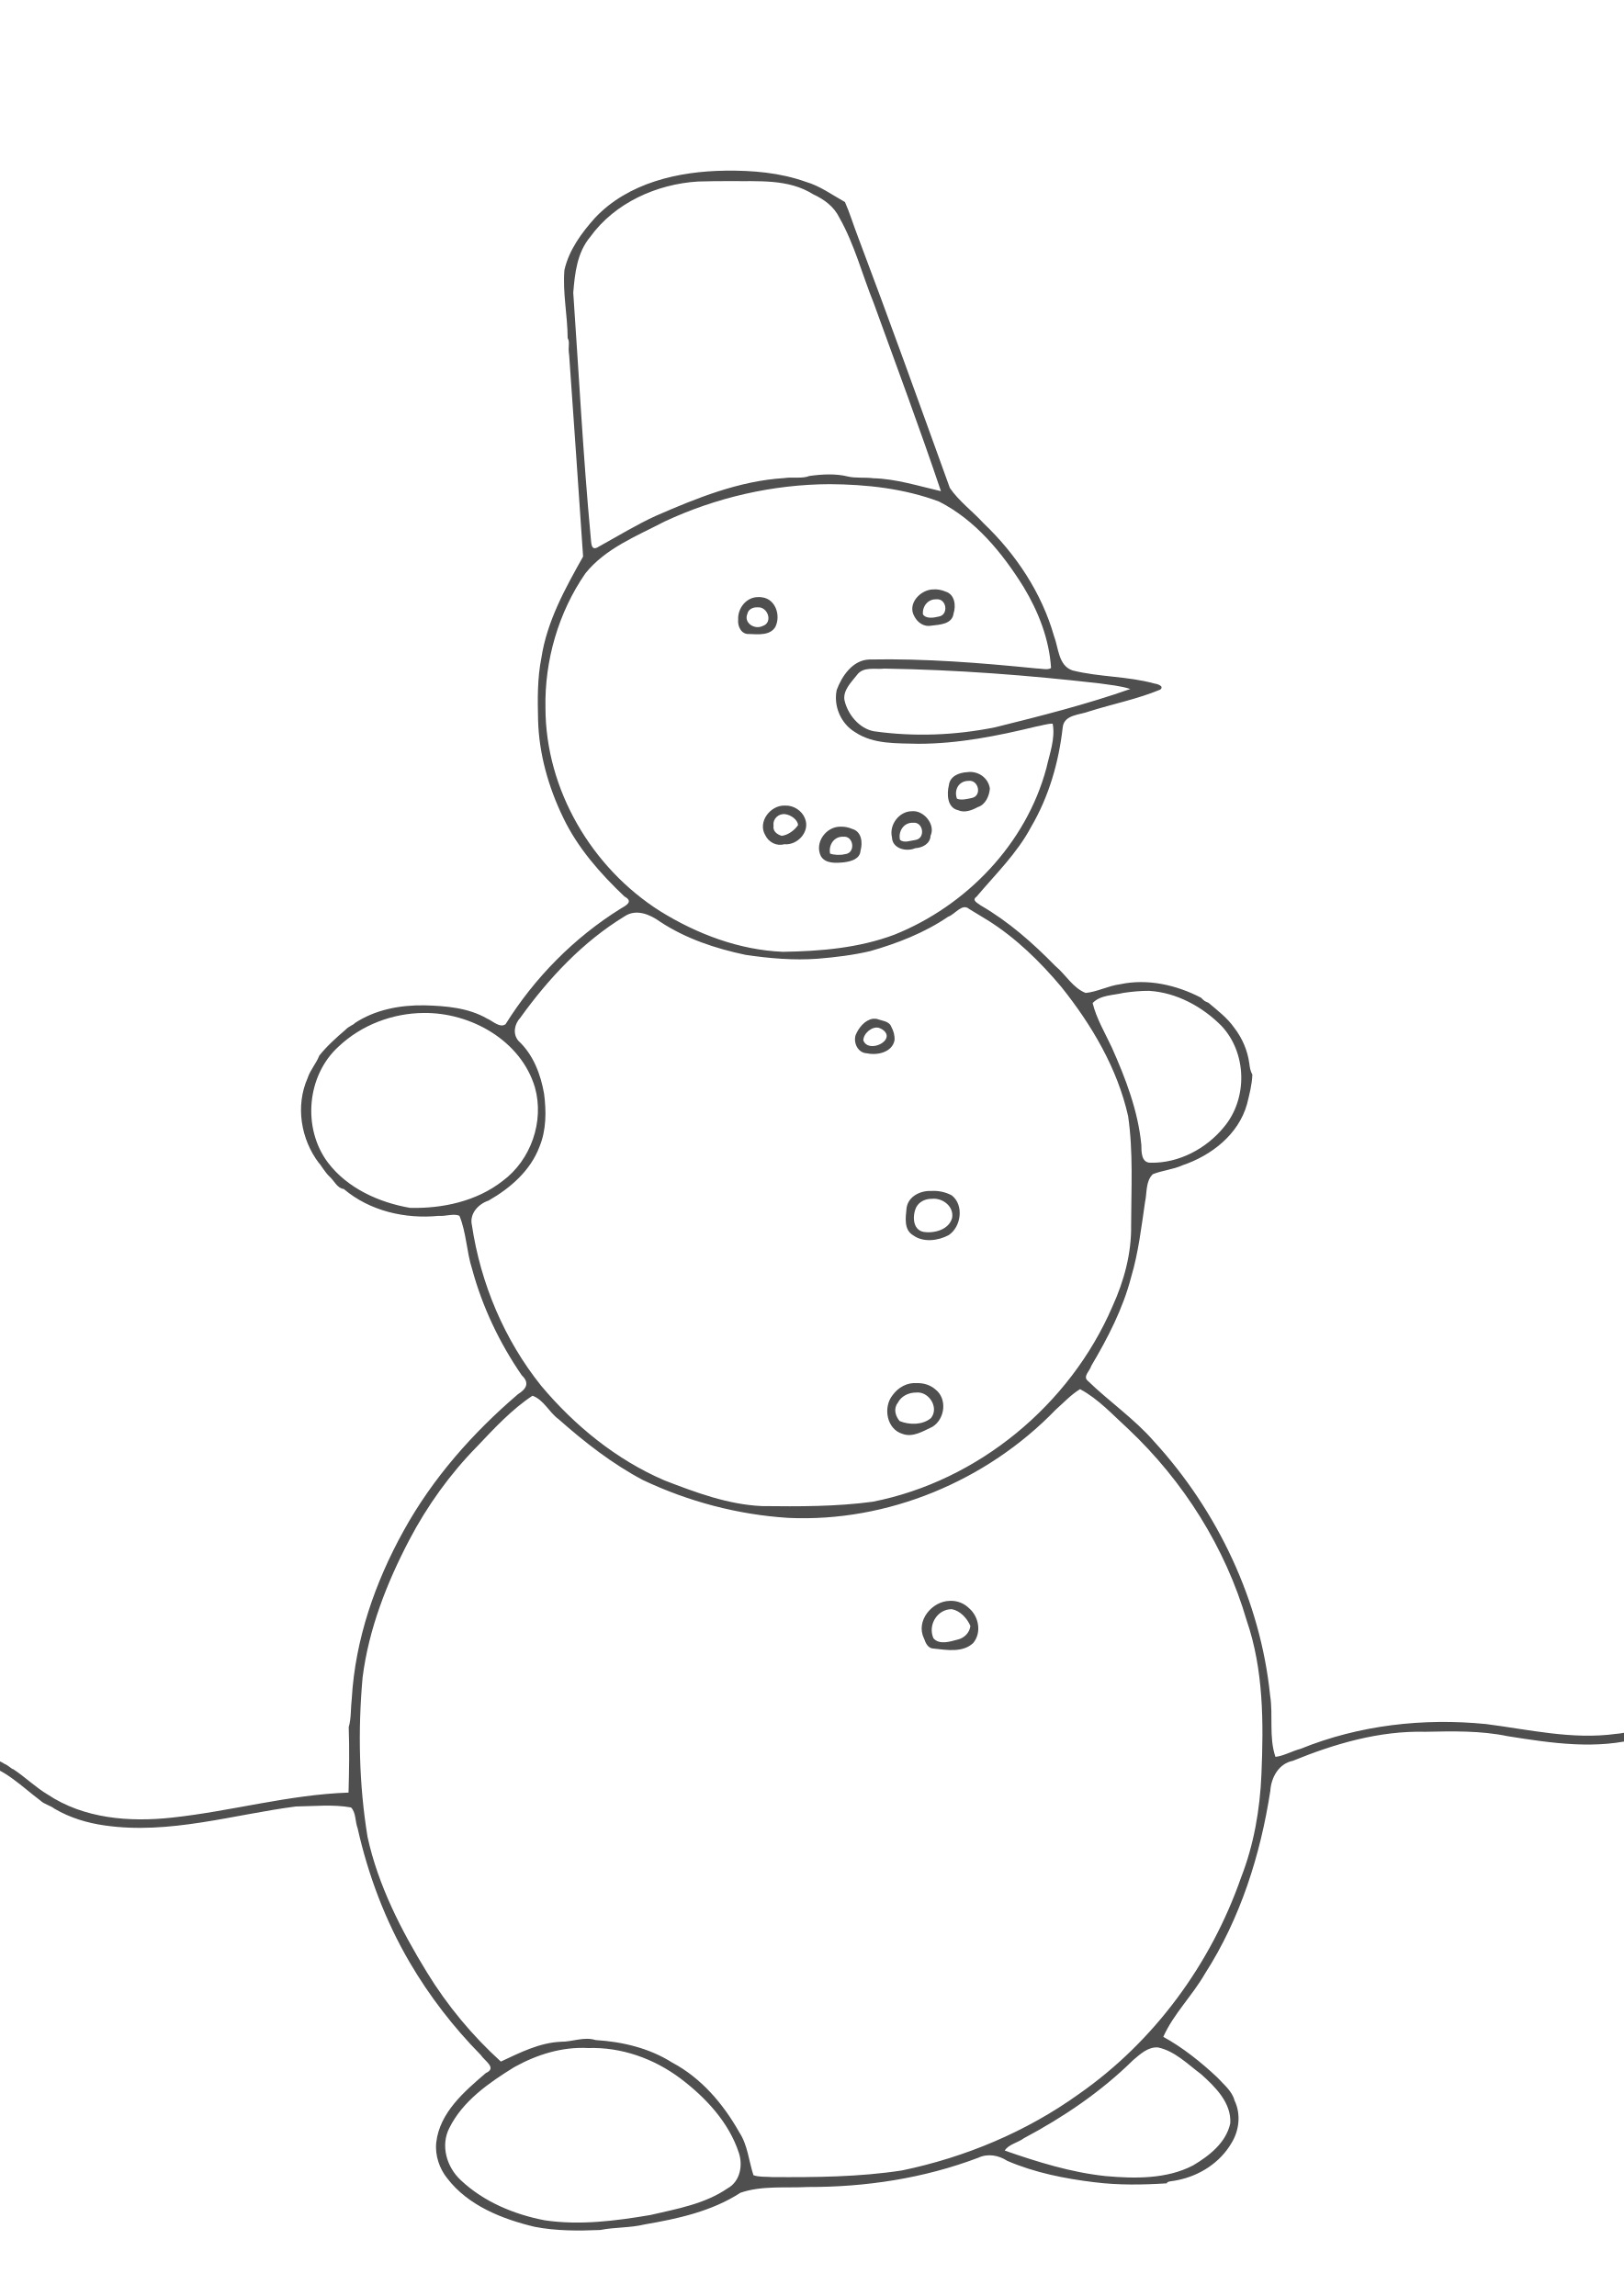
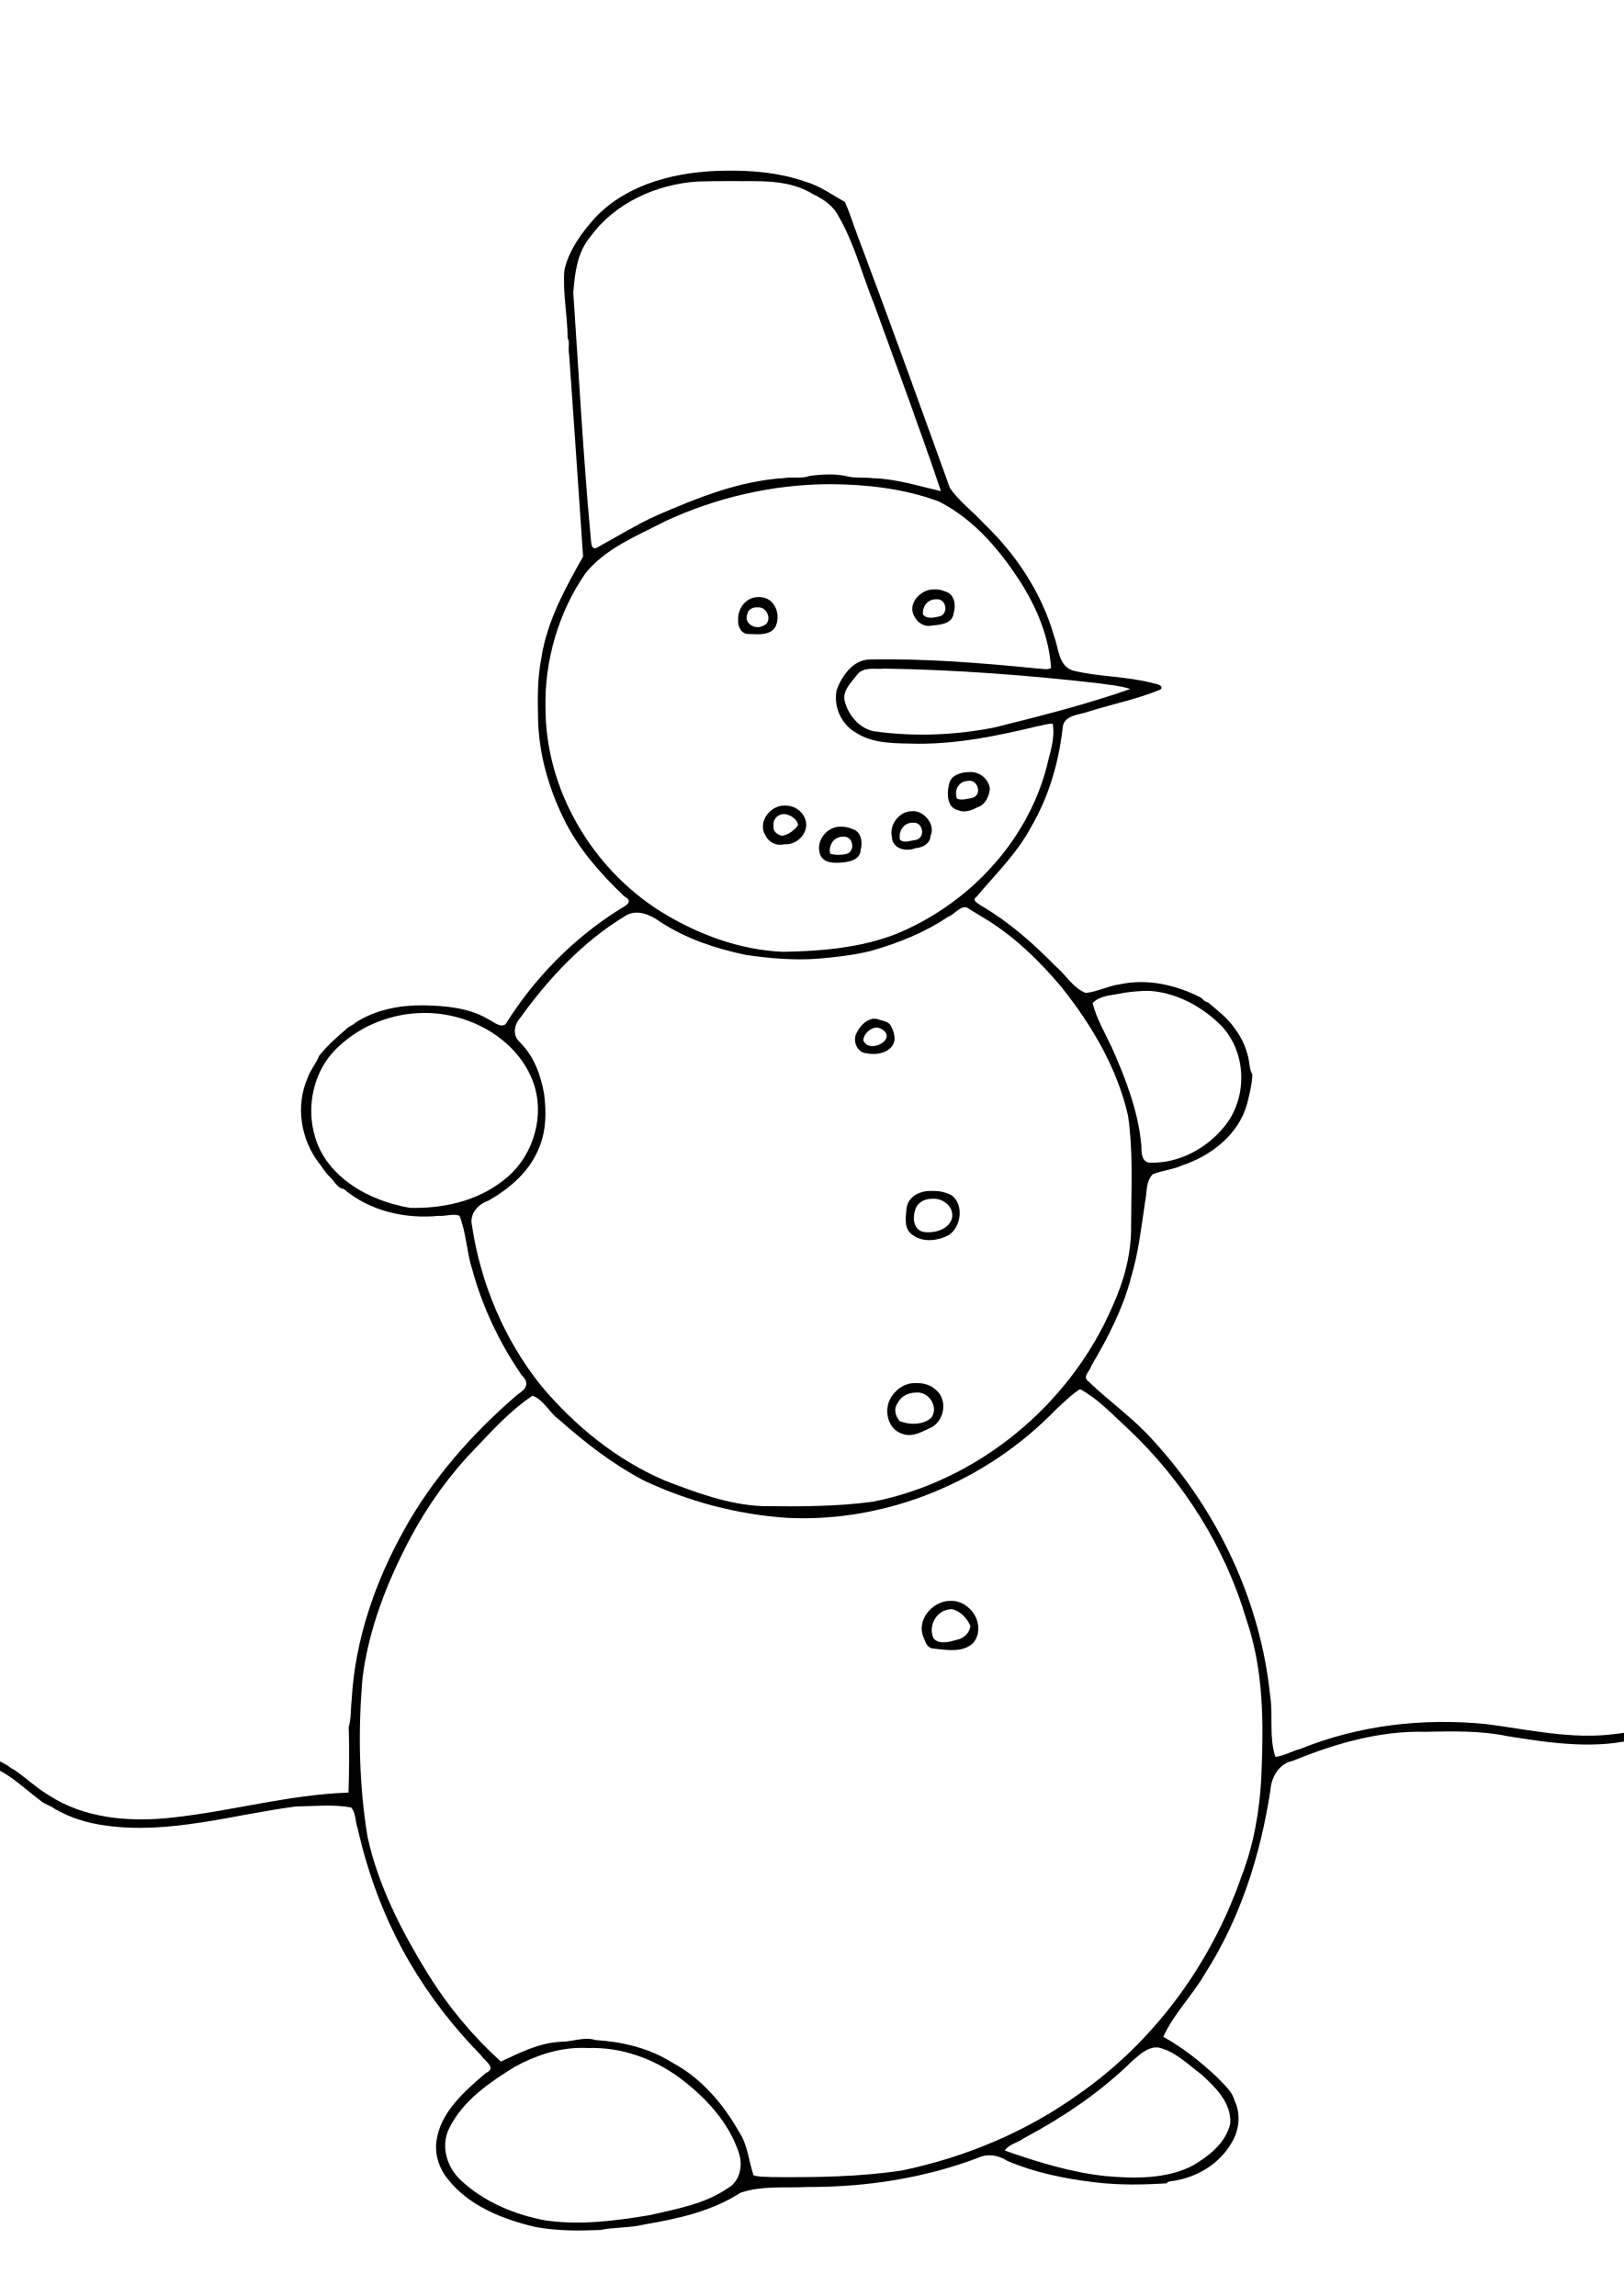
<svg xmlns="http://www.w3.org/2000/svg" id="svg1529" version="1.1" viewBox="0 0 210 297" height="297mm" width="210mm">
  <defs id="defs1523" />
-   <g id="layer1">
-     <path style="opacity:1;fill:#4f4f4f;stroke-width:0.602" d="m 93.785,22.078 c -6.044,0.077 -12.561,1.559 -16.845,6.118 -1.733,1.937 -3.364,4.159 -3.941,6.736 -0.246,2.933 0.405,5.863 0.418,8.798 0.33,0.617 0.009,1.002 0.196,2.226 0.622,8.677 1.205,17.357 1.802,26.035 -2.315,4.126 -4.677,8.372 -5.399,13.127 -0.518,2.611 -0.492,5.31 -0.425,7.972 0.105,4.402 1.342,8.74 3.256,12.689 1.877,3.92 4.785,7.208 7.908,10.18 1.184,0.651 0.304,1.126 -0.521,1.602 -6.009,3.751 -11.098,8.923 -14.847,14.924 -0.727,0.539 -1.684,-0.432 -2.398,-0.73 -2.441,-1.409 -5.353,-1.637 -8.112,-1.71 -3.136,-0.048 -6.37,0.558 -9.018,2.316 0.014,0.126 -0.776,0.396 -1.176,0.846 -1.202,1.029 -2.414,2.118 -3.394,3.349 -0.357,0.965 -1.173,1.858 -1.505,2.901 -1.589,3.589 -0.881,7.91 1.468,10.999 0.088,-0.003 0.806,1.239 1.38,1.753 0.574,0.513 1.009,1.519 1.824,1.59 3.373,2.86 7.948,3.905 12.287,3.479 0.848,0.083 1.976,-0.349 2.681,-10e-4 0.898,2.19 0.913,4.637 1.639,6.89 1.33,4.906 3.541,9.554 6.419,13.736 1.043,0.986 0.599,1.759 -0.486,2.44 -5.864,5.017 -11.056,10.89 -14.792,17.669 -3.693,6.66 -6.257,14.053 -6.707,21.694 -0.15,1.244 -0.058,2.565 -0.396,3.712 0.102,2.821 0.052,5.642 -0.024,8.464 -7.715,0.26 -15.184,2.416 -22.831,3.235 -5.496,0.602 -11.379,0.149 -16.099,-2.998 -1.568,-0.936 -2.907,-2.266 -4.428,-3.26 -0.153,0.025 -0.649,-0.503 -1.126,-0.688 -1.901,-1.2 -4.212,-1.197 -6.346,-1.65 -0.498,-0.146 -1.505,0.296 -0.975,0.878 1.335,0.804 3.014,0.255 4.45,0.759 2.951,0.695 5.143,2.99 7.495,4.748 0.522,0.504 1.243,0.609 1.836,1.063 2,1.178 4.231,1.845 6.521,2.167 8.321,1.195 16.516,-1.393 24.687,-2.459 2.37,-0.027 4.818,-0.296 7.14,0.128 0.652,0.659 0.523,1.831 0.852,2.692 1.365,6.061 3.581,11.954 6.718,17.322 2.553,4.37 5.661,8.396 9.209,12.004 0.526,0.801 2.136,1.677 0.652,2.339 -2.772,2.382 -5.962,5.1 -6.408,8.97 -0.187,1.686 0.428,3.428 1.428,4.657 2.709,3.526 7.088,5.255 11.292,6.26 2.789,0.545 5.668,0.529 8.495,0.412 1.854,-0.374 3.855,-0.259 5.727,-0.718 4.297,-0.734 8.699,-1.698 12.404,-4.1 2.782,-0.952 5.803,-0.589 8.716,-0.743 7.488,0.021 15.015,-1.124 22.025,-3.78 1.251,-0.586 2.645,-0.329 3.77,0.402 3.552,1.524 7.397,2.293 11.22,2.757 3.123,0.398 6.302,0.345 9.418,0.146 -0.031,-0.298 0.895,-0.272 1.409,-0.419 2.851,-0.576 5.486,-2.27 6.959,-4.815 0.999,-1.631 1.224,-3.743 0.374,-5.494 -0.311,-1.221 -1.42,-2.082 -2.239,-2.987 -2.104,-1.976 -4.498,-3.887 -6.97,-5.232 1.343,-2.991 3.762,-5.336 5.389,-8.169 4.574,-7.126 7.176,-15.337 8.456,-23.666 0.108,-1.713 1.091,-3.516 2.905,-3.87 5.426,-2.217 11.205,-3.907 17.131,-3.758 3.566,-0.072 7.157,-0.16 10.658,0.57 5.647,0.894 11.572,1.808 17.178,0.204 1.599,-0.573 3.253,-1.213 4.609,-2.244 0.394,-0.579 -0.476,-0.704 -0.853,-0.463 -2.292,0.774 -4.451,2.013 -6.915,2.203 -5.639,0.782 -11.237,-0.557 -16.817,-1.27 -8.097,-0.807 -16.42,0.134 -23.981,3.204 -1.068,0.273 -2.262,0.949 -3.255,1.038 -0.869,-2.566 -0.274,-5.324 -0.689,-7.966 -1.253,-12.186 -6.763,-23.821 -15.011,-32.833 -2.562,-2.946 -5.809,-5.158 -8.593,-7.867 -0.639,-0.545 0.329,-1.311 0.477,-1.912 2.142,-3.619 4.095,-7.393 5.157,-11.487 0.939,-3.158 1.323,-6.468 1.794,-9.699 0.269,-1.181 0.054,-2.682 1.007,-3.604 1.243,-0.499 2.6,-0.593 3.829,-1.152 3.738,-1.258 7.248,-3.972 8.349,-7.901 0.311,-1.256 0.652,-2.538 0.694,-3.833 -0.249,-0.449 -0.331,-0.905 -0.394,-1.45 -0.226,-1.678 -0.911,-3.259 -1.937,-4.593 -0.886,-1.273 -2.167,-2.254 -3.351,-3.25 -0.556,-0.222 -0.522,-0.236 -0.957,-0.653 -3.175,-1.646 -6.902,-2.497 -10.455,-1.741 -1.529,0.196 -2.969,0.985 -4.465,1.127 -1.662,-0.649 -2.577,-2.38 -3.915,-3.482 -2.904,-2.97 -6.047,-5.751 -9.655,-7.837 -0.385,-0.298 -1.214,-0.661 -0.549,-1.124 2.461,-2.918 5.251,-5.614 7.06,-9.026 2.308,-3.93 3.585,-8.375 4.092,-12.886 0.178,-1.672 2.228,-1.598 3.433,-2.069 3.048,-0.96 6.225,-1.586 9.178,-2.813 0.587,-0.472 -0.455,-0.761 -0.809,-0.801 -3.449,-0.944 -7.088,-0.816 -10.544,-1.684 -1.835,-0.63 -1.79,-2.913 -2.38,-4.437 -1.604,-5.607 -4.92,-10.601 -9.117,-14.602 -1.413,-1.547 -3.172,-2.836 -4.357,-4.558 -3.94,-10.917 -7.861,-21.841 -11.962,-32.698 -0.549,-1.419 -0.994,-2.929 -1.606,-4.292 -1.663,-0.924 -3.223,-2.087 -5.085,-2.621 -3.335,-1.187 -6.898,-1.482 -10.415,-1.436 z m 0.669,1.349 c 3.632,0.055 7.507,-0.323 10.718,1.707 1.415,0.65 2.692,1.586 3.385,3.02 1.971,3.478 2.965,7.4 4.458,11.09 2.928,8.084 5.937,16.143 8.681,24.292 -2.893,-0.659 -5.747,-1.593 -8.742,-1.672 -1.085,-0.146 -2.336,0.017 -3.327,-0.233 -1.585,-0.39 -3.326,-0.288 -4.944,-0.062 -0.927,0.381 -2.189,0.102 -3.249,0.273 -5.833,0.352 -11.343,2.587 -16.639,4.897 -2.54,1.164 -4.929,2.641 -7.366,3.977 -1.075,0.697 -0.937,-0.609 -1.042,-1.345 -0.974,-10.484 -1.519,-21.004 -2.245,-31.507 0.208,-2.529 0.495,-5.184 2.187,-7.21 3.187,-4.421 8.609,-6.847 13.948,-7.174 1.392,-0.048 2.785,-0.05 4.177,-0.053 z m 12.837,39.201 c 4.784,0.031 9.655,0.565 14.152,2.249 4.708,2.384 8.175,6.622 10.927,11.029 1.924,3.19 3.322,6.737 3.567,10.483 -0.305,0.339 -1.393,0.068 -1.956,0.07 -7.153,-0.714 -14.345,-1.294 -21.538,-1.149 -2.144,0.055 -3.565,2.131 -4.234,3.96 -0.424,2.104 0.561,4.368 2.42,5.463 2.374,1.577 5.398,1.398 8.127,1.479 5.161,0.004 10.249,-1.014 15.233,-2.225 0.71,-0.119 1.456,-0.383 2.157,-0.377 0.364,1.923 -0.396,3.886 -0.813,5.749 -2.617,9.785 -10.342,17.819 -19.673,21.553 -4.586,1.721 -9.545,2.137 -14.408,2.21 -5.645,-0.232 -11.112,-2.298 -15.888,-5.266 C 76.503,112.243 70.559,102.108 70.547,91.573 70.423,85.436 72.228,79.204 75.719,74.157 c 2.616,-3.252 6.637,-4.817 10.237,-6.697 6.654,-3.11 13.989,-4.795 21.335,-4.832 z m 13.44,13.614 c -1.678,0.003 -3.444,1.864 -2.462,3.508 0.418,0.807 1.265,1.378 2.201,1.18 1.081,-0.128 2.681,-0.185 2.859,-1.572 0.333,-1.023 0.161,-2.478 -1.045,-2.835 -0.488,-0.21 -1.022,-0.317 -1.553,-0.281 z m -22.677,0.995 c -1.529,-0.004 -2.659,1.439 -2.584,2.911 -0.095,0.882 0.413,1.943 1.435,1.865 1.14,0.044 2.712,0.22 3.378,-0.928 0.712,-1.436 0.049,-3.564 -1.68,-3.812 -0.181,-0.032 -0.366,-0.044 -0.549,-0.036 z m 23.035,0.287 c 1.368,-0.15 1.648,2.055 0.289,2.237 -0.636,0.16 -1.602,0.311 -2.011,-0.29 -0.098,-1.034 0.644,-1.988 1.721,-1.947 z m -23.12,1.038 c 1.344,-0.124 2.062,1.994 0.638,2.425 -1.01,0.494 -2.453,-0.41 -1.941,-1.593 0.116,-0.596 0.749,-0.862 1.303,-0.832 z m 16.405,7.926 c 9.304,0.141 18.599,0.856 27.838,1.912 1.325,0.199 2.692,0.306 3.977,0.726 -5.707,2.001 -11.598,3.492 -17.464,4.948 -5.152,1.049 -10.502,1.256 -15.712,0.517 -1.901,-0.363 -3.394,-2.194 -3.8,-4.049 -0.19,-1.268 0.902,-2.307 1.621,-3.23 0.829,-1.134 2.342,-0.687 3.541,-0.824 z m 10.733,13.395 c -1.038,0.05 -2.236,0.494 -2.38,1.673 -0.286,1.148 -0.232,2.93 1.187,3.248 0.824,0.381 1.808,0.007 2.541,-0.4 1.001,-0.303 1.491,-1.438 1.569,-2.392 -0.188,-1.402 -1.536,-2.327 -2.918,-2.129 z m 0.159,1.126 c 1.294,-0.169 1.773,1.933 0.431,2.212 -0.615,0.13 -1.353,0.329 -1.927,0.097 -0.421,-1.132 0.234,-2.313 1.496,-2.308 z m -23.709,3.197 c -1.892,-0.105 -3.614,2.107 -2.578,3.836 0.439,0.906 1.45,1.444 2.443,1.165 1.722,0.167 3.38,-1.633 2.694,-3.32 -0.383,-1.022 -1.475,-1.722 -2.559,-1.681 z m 16.369,0.731 c -1.665,0.013 -2.955,1.785 -2.564,3.381 0.049,1.475 1.87,1.897 3.014,1.4 0.924,-0.053 1.933,-0.566 1.975,-1.608 0.689,-1.449 -0.904,-3.347 -2.425,-3.172 z m -16.35,0.383 c 0.696,0.098 1.592,0.692 1.64,1.41 -0.45,0.672 -1.312,1.302 -2.118,1.39 -0.634,-0.202 -1.172,-0.602 -1.049,-1.334 -0.125,-0.884 0.67,-1.589 1.527,-1.467 z m 16.503,1.108 c 1.334,-0.156 1.651,1.991 0.349,2.22 -0.617,0.07 -1.534,0.463 -2.031,-0.024 -0.242,-1.092 0.49,-2.244 1.682,-2.196 z m -9.365,0.508 c -1.877,-0.04 -3.409,2.078 -2.544,3.814 0.592,1.015 2.033,0.894 3.042,0.788 0.882,-0.121 2.009,-0.423 2.084,-1.5 0.291,-1.03 0.155,-2.455 -1.056,-2.805 -0.48,-0.206 -1.003,-0.319 -1.527,-0.297 z m 0.332,1.298 c 1.391,-0.157 1.652,2.141 0.239,2.255 -0.61,0.157 -1.41,0.117 -1.928,-0.073 -0.219,-1.091 0.498,-2.228 1.689,-2.182 z m 18.69,10.8 c 3.647,2.287 6.781,5.35 9.542,8.644 3.922,4.91 7.232,10.507 8.625,16.693 0.679,4.661 0.4,9.41 0.389,14.114 0.06,3.653 -0.916,7.213 -2.417,10.518 -5.477,12.711 -17.374,22.58 -31.006,25.254 -4.744,0.641 -9.556,0.617 -14.34,0.563 -4.372,-0.198 -8.543,-1.758 -12.59,-3.322 -6.221,-2.671 -11.613,-7.075 -15.942,-12.234 -4.781,-5.959 -7.837,-13.254 -8.962,-20.772 -0.348,-1.491 0.825,-2.748 2.152,-3.189 2.814,-1.608 5.415,-3.86 6.585,-6.968 0.891,-2.15 0.888,-4.554 0.601,-6.822 -0.434,-2.536 -1.408,-5.106 -3.328,-6.88 -0.761,-0.905 -0.511,-2.16 0.253,-2.988 3.679,-5.116 8.089,-9.829 13.499,-13.124 1.484,-0.989 3.261,-0.24 4.553,0.693 3.336,2.209 7.21,3.491 11.083,4.303 3.063,0.453 6.199,0.728 9.31,0.5 2.292,-0.188 4.592,-0.463 6.823,-0.99 3.498,-1.002 7.002,-2.358 10.047,-4.437 0.915,-0.306 1.819,-1.811 2.743,-1.002 0.793,0.482 1.586,0.964 2.379,1.447 z m 20.905,9.139 c 3.521,0.221 6.861,2.034 9.327,4.518 3.318,3.522 3.426,9.416 0.322,13.109 -2.273,2.785 -5.839,4.682 -9.468,4.603 -1.23,0.032 -1.198,-1.425 -1.209,-2.314 -0.422,-4.393 -2.03,-8.591 -3.817,-12.594 -0.877,-1.884 -1.989,-3.735 -2.482,-5.745 1.009,-1.061 2.676,-0.992 4.004,-1.319 1.1,-0.16 2.205,-0.268 3.323,-0.26 z m -93.872,2.861 c 6.101,-0.089 12.613,3.555 14.418,9.636 1.227,4.382 -0.522,9.389 -4.179,12.093 -3.366,2.635 -7.801,3.591 -11.985,3.479 -4.004,-0.693 -8.093,-2.531 -10.611,-5.857 -3.335,-4.443 -2.75,-11.285 1.409,-15.034 2.936,-2.765 6.945,-4.285 10.947,-4.317 z m 58.138,0.745 c -1.068,0.17 -1.854,1.172 -2.245,2.111 -0.318,1.028 0.305,2.323 1.469,2.361 1.339,0.294 3.252,-0.129 3.562,-1.677 0.041,-0.65 -0.123,-1.208 -0.42,-1.758 -0.277,-0.75 -1.221,-0.762 -1.862,-1.015 -0.168,-0.015 -0.337,-0.037 -0.505,-0.023 z m 0.731,1.17 c 0.683,0.203 1.386,0.843 0.856,1.582 -0.606,0.839 -2.416,1.214 -2.836,0.048 0.01,-0.905 1.122,-1.835 1.98,-1.63 z m 6.799,21.109 c -1.413,-0.065 -3.021,0.719 -3.193,2.263 -0.117,1.182 -0.365,2.743 0.847,3.465 1.316,0.965 3.231,0.719 4.601,-0.012 1.625,-1.075 2.008,-3.885 0.412,-5.141 -0.815,-0.442 -1.743,-0.63 -2.667,-0.576 z m 0.052,1.016 c 1.398,-0.166 2.914,0.969 2.651,2.473 -0.414,1.53 -2.321,2.029 -3.71,1.801 -1.423,-0.284 -1.437,-2.129 -0.924,-3.193 0.377,-0.72 1.192,-1.09 1.983,-1.081 z m -1.921,23.841 c -1.256,-0.099 -2.404,0.556 -3.128,1.559 -1.26,1.57 -0.772,4.418 1.31,5.014 1.331,0.486 2.68,-0.382 3.856,-0.929 1.614,-1.003 1.944,-3.626 0.368,-4.835 -0.655,-0.576 -1.543,-0.839 -2.407,-0.809 z m 21.121,0.78 c 2.389,1.273 4.254,3.353 6.244,5.159 7.139,6.75 12.545,15.318 15.304,24.759 2.194,6.381 2.189,13.221 1.91,19.899 -0.192,4.556 -0.973,9.098 -2.637,13.36 -3.903,11.18 -11.234,21.208 -20.986,28.01 -6.795,4.881 -14.69,8.178 -22.865,9.876 -5.53,0.851 -11.184,0.895 -16.785,0.859 -0.8,-0.064 -1.68,0.021 -2.427,-0.243 -0.61,-1.852 -0.729,-3.866 -1.828,-5.544 -2.066,-3.667 -4.905,-7.019 -8.672,-9.02 -2.971,-1.883 -6.453,-2.702 -9.912,-2.917 -1.5,-0.471 -2.984,0.231 -4.495,0.22 -2.781,0.12 -5.293,1.41 -7.763,2.561 -3.714,-3.37 -6.932,-7.257 -9.553,-11.532 -3.332,-5.439 -6.322,-11.263 -7.691,-17.54 -1.107,-6.795 -1.248,-13.762 -0.639,-20.601 0.79,-6.269 3.132,-12.246 6.048,-17.815 2.325,-4.422 5.257,-8.508 8.758,-12.075 2.228,-2.347 4.476,-4.785 7.169,-6.566 1.482,0.541 2.132,2.133 3.373,3.034 3.366,2.977 6.938,5.777 10.927,7.882 5.872,2.78 12.288,4.478 18.776,4.885 12.833,0.604 25.685,-4.769 34.581,-13.979 1.026,-0.909 1.994,-1.964 3.163,-2.673 z m -21.225,0.439 c 1.676,-0.196 3.024,1.947 1.948,3.296 -1.079,0.917 -2.794,0.913 -4.058,0.391 -0.554,-0.648 -0.825,-1.604 -0.236,-2.36 0.436,-0.868 1.401,-1.329 2.346,-1.327 z m 4.412,26.945 c -2.328,0.01 -4.477,2.597 -3.377,4.844 0.215,0.618 0.52,1.343 1.306,1.334 1.663,0.183 3.728,0.543 5.067,-0.727 1.096,-1.316 0.741,-3.391 -0.518,-4.478 -0.645,-0.652 -1.56,-1.017 -2.478,-0.973 z m 0.228,1.077 c 1.088,0.205 1.977,1.18 2.399,2.164 -0.087,0.865 -0.791,1.584 -1.662,1.772 -0.975,0.263 -2.367,0.714 -3.12,-0.181 -0.748,-1.707 0.505,-3.766 2.383,-3.756 z m 26.673,56.693 c 2.181,0.469 3.832,2.168 5.568,3.462 1.822,1.632 3.934,3.702 3.771,6.348 -0.534,2.504 -2.723,4.21 -4.809,5.447 -3.427,1.789 -7.556,1.717 -11.334,1.381 -4.46,-0.473 -8.789,-1.824 -13.025,-3.299 0.486,-0.806 1.72,-1.022 2.472,-1.596 5.124,-2.724 9.983,-6.014 14.12,-10.094 0.915,-0.768 1.931,-1.752 3.236,-1.65 z m -73.69,0.074 c 4.273,-0.134 8.454,1.355 11.866,3.898 3.29,2.474 6.315,5.695 7.614,9.684 0.536,1.647 0.137,3.703 -1.485,4.58 -2.941,2.017 -6.543,2.645 -9.97,3.44 -4.495,0.76 -9.12,1.355 -13.65,0.685 -3.961,-0.756 -7.906,-2.394 -10.871,-5.197 -1.826,-1.694 -2.647,-4.482 -1.466,-6.766 1.749,-3.504 5.124,-5.83 8.369,-7.843 2.927,-1.632 6.209,-2.666 9.593,-2.48 z" id="path2126" />
-   </g>
+   <path style="opacity:1;fill:#000000;stroke-width:2.276" d="M 354.463 83.445 C 331.621 83.736 306.99 89.337 290.797 106.568 C 284.249 113.89 278.083 122.288 275.902 132.025 C 274.974 143.11 277.431 154.185 277.48 165.279 C 278.727 167.61 277.515 169.067 278.223 173.691 C 280.574 206.486 282.774 239.293 285.031 272.094 C 276.281 287.689 267.355 303.736 264.627 321.707 C 262.668 331.576 262.767 341.78 263.02 351.84 C 263.416 368.476 268.093 384.875 275.326 399.797 C 282.421 414.614 293.41 427.039 305.213 438.271 C 309.69 440.732 306.363 442.527 303.244 444.326 C 280.533 458.501 261.299 478.052 247.129 500.732 C 244.38 502.77 240.763 499.097 238.064 497.971 C 228.839 492.647 217.832 491.785 207.406 491.508 C 195.555 491.326 183.329 493.617 173.322 500.26 C 173.376 500.735 170.389 501.755 168.877 503.455 C 164.335 507.344 159.754 511.462 156.049 516.111 C 154.701 519.758 151.615 523.133 150.359 527.076 C 144.354 540.639 147.029 556.973 155.906 568.648 C 156.239 568.637 158.955 573.331 161.125 575.273 C 163.296 577.213 164.938 581.015 168.02 581.283 C 180.769 592.092 198.058 596.042 214.459 594.434 C 217.665 594.747 221.925 593.115 224.59 594.43 C 227.982 602.705 228.041 611.954 230.785 620.471 C 235.811 639.012 244.17 656.581 255.045 672.387 C 258.986 676.113 257.311 679.036 253.209 681.609 C 231.046 700.57 211.421 722.767 197.303 748.391 C 183.346 773.562 173.656 801.506 171.953 830.383 C 171.386 835.084 171.735 840.075 170.457 844.412 C 170.842 855.073 170.654 865.736 170.367 876.404 C 141.208 877.386 112.978 885.537 84.078 888.631 C 63.306 890.907 41.069 889.192 23.23 877.299 C 17.303 873.761 12.245 868.736 6.496 864.977 C 5.917 865.07 4.042 863.075 2.24 862.375 C -4.944 857.838 -13.68 857.851 -21.744 856.139 C -23.626 855.589 -27.432 857.259 -25.43 859.457 C -20.385 862.497 -14.04 860.421 -8.609 862.326 C 2.544 864.953 10.828 873.628 19.719 880.27 C 21.692 882.175 24.417 882.571 26.658 884.287 C 34.218 888.74 42.651 891.262 51.305 892.479 C 82.752 896.996 113.729 887.214 144.609 883.184 C 153.565 883.082 162.821 882.063 171.594 883.668 C 174.059 886.16 173.571 890.588 174.812 893.844 C 179.972 916.75 188.348 939.026 200.205 959.314 C 209.854 975.833 221.601 991.049 235.01 1004.684 C 236.996 1007.711 243.082 1011.024 237.475 1013.525 C 226.997 1022.527 214.94 1032.799 213.254 1047.426 C 212.546 1053.799 214.872 1060.38 218.652 1065.025 C 228.891 1078.353 245.443 1084.889 261.332 1088.686 C 271.872 1090.745 282.752 1090.684 293.438 1090.244 C 300.445 1088.831 308.009 1089.263 315.084 1087.529 C 331.325 1084.757 347.964 1081.115 361.965 1072.035 C 372.481 1068.436 383.895 1069.808 394.908 1069.228 C 423.21 1069.307 451.658 1064.981 478.15 1054.941 C 482.88 1052.725 488.148 1053.699 492.398 1056.459 C 505.824 1062.22 520.354 1065.127 534.803 1066.879 C 546.606 1068.382 558.622 1068.183 570.4 1067.432 C 570.283 1066.303 573.78 1066.404 575.725 1065.85 C 586.502 1063.671 596.46 1057.271 602.027 1047.652 C 605.802 1041.487 606.653 1033.506 603.441 1026.889 C 602.265 1022.274 598.072 1019.019 594.979 1015.598 C 587.026 1008.127 577.98 1000.906 568.637 995.824 C 573.712 984.519 582.854 975.656 589.004 964.949 C 606.291 938.017 616.126 906.98 620.963 875.504 C 621.372 869.029 625.089 862.216 631.943 860.877 C 652.449 852.499 674.291 846.11 696.691 846.674 C 710.17 846.401 723.742 846.068 736.975 848.83 C 758.317 852.207 780.712 855.664 801.9 849.602 C 807.945 847.436 814.195 845.017 819.318 841.119 C 820.808 838.93 817.52 838.46 816.096 839.371 C 807.433 842.298 799.272 846.98 789.959 847.697 C 768.646 850.653 747.489 845.593 726.4 842.898 C 695.798 839.848 664.341 843.404 635.762 855.006 C 631.727 856.037 627.214 858.595 623.461 858.932 C 620.175 849.235 622.426 838.81 620.857 828.822 C 616.123 782.764 595.295 738.79 564.123 704.73 C 554.438 693.595 542.167 685.237 531.646 674.998 C 529.232 672.938 532.892 670.041 533.451 667.77 C 541.548 654.09 548.927 639.828 552.941 624.355 C 556.49 612.42 557.942 599.908 559.721 587.697 C 560.737 583.234 559.928 577.561 563.529 574.078 C 568.228 572.192 573.356 571.836 578.002 569.723 C 592.13 564.968 605.397 554.708 609.559 539.857 C 610.734 535.109 612.024 530.266 612.184 525.373 C 611.243 523.676 610.93 521.953 610.693 519.891 C 609.84 513.548 607.25 507.574 603.373 502.531 C 600.025 497.718 595.183 494.013 590.709 490.246 C 588.609 489.408 588.736 489.353 587.092 487.779 C 575.093 481.558 561.003 478.339 547.576 481.199 C 541.799 481.939 536.356 484.925 530.701 485.459 C 524.421 483.006 520.962 476.462 515.904 472.299 C 504.93 461.073 493.051 450.563 479.412 442.68 C 477.956 441.553 474.824 440.18 477.336 438.432 C 486.637 427.404 497.183 417.211 504.02 404.316 C 512.744 389.463 517.569 372.665 519.486 355.613 C 520.158 349.294 527.909 349.571 532.463 347.793 C 543.983 344.164 555.992 341.799 567.15 337.162 C 569.368 335.378 565.431 334.287 564.094 334.135 C 551.06 330.568 537.305 331.05 524.244 327.77 C 517.308 325.389 517.478 316.76 515.25 311.002 C 509.189 289.809 496.655 270.936 480.795 255.812 C 475.456 249.965 468.807 245.094 464.328 238.584 C 449.436 197.322 434.618 156.034 419.117 115 C 417.042 109.638 415.36 103.931 413.047 98.779 C 406.762 95.288 400.864 90.889 393.826 88.873 C 381.223 84.388 367.756 83.272 354.463 83.445 z M 356.992 88.543 C 370.721 88.751 385.364 87.322 397.5 94.992 C 402.847 97.45 407.675 100.988 410.293 106.406 C 417.741 119.553 421.497 134.374 427.143 148.322 C 438.21 178.878 449.584 209.334 459.955 240.133 C 449.02 237.643 438.234 234.114 426.914 233.816 C 422.814 233.264 418.085 233.88 414.34 232.936 C 408.35 231.463 401.766 231.848 395.654 232.701 C 392.15 234.141 387.382 233.087 383.373 233.732 C 361.326 235.061 340.503 243.51 320.484 252.24 C 310.886 256.639 301.857 262.223 292.645 267.273 C 288.583 269.906 289.103 264.97 288.707 262.188 C 285.026 222.563 282.963 182.804 280.221 143.105 C 281.006 133.546 282.093 123.513 288.488 115.857 C 300.533 99.149 321.026 89.978 341.203 88.744 C 346.464 88.562 351.729 88.556 356.992 88.543 z M 405.508 236.705 C 423.59 236.821 442.002 238.84 458.996 245.205 C 476.792 254.217 489.891 270.235 500.295 286.889 C 507.568 298.946 512.852 312.349 513.777 326.51 C 512.624 327.789 508.511 326.769 506.385 326.773 C 479.35 324.074 452.165 321.883 424.979 322.43 C 416.877 322.638 411.506 330.482 408.979 337.395 C 407.378 345.346 411.097 353.903 418.123 358.041 C 427.095 364.001 438.527 363.326 448.84 363.631 C 468.346 363.646 487.576 359.799 506.412 355.221 C 509.096 354.771 511.915 353.774 514.566 353.797 C 515.944 361.067 513.069 368.484 511.492 375.525 C 501.601 412.507 472.403 442.874 437.135 456.986 C 419.802 463.491 401.06 465.065 382.682 465.34 C 361.346 464.463 340.682 456.654 322.633 445.438 C 289.145 424.227 266.678 385.92 266.635 346.102 C 266.164 322.907 272.988 299.353 286.184 280.279 C 296.071 267.989 311.267 262.075 324.873 254.967 C 350.022 243.211 377.743 236.843 405.508 236.705 z M 457.812 288.158 C 457.312 288.127 456.808 288.126 456.307 288.16 C 449.964 288.17 443.29 295.204 447.002 301.418 C 448.582 304.47 451.782 306.624 455.322 305.877 C 459.409 305.393 465.455 305.177 466.127 299.938 C 467.384 296.069 466.735 290.57 462.178 289.221 C 460.796 288.626 459.314 288.252 457.812 288.158 z M 370.598 291.92 C 364.819 291.905 360.549 297.358 360.832 302.92 C 360.475 306.254 362.395 310.263 366.254 309.969 C 370.561 310.136 376.506 310.8 379.021 306.461 C 381.712 301.033 379.206 292.991 372.674 292.055 C 371.99 291.932 371.292 291.89 370.598 291.92 z M 458.58 292.998 C 462.937 293.449 463.569 300.815 458.754 301.459 C 456.35 302.063 452.701 302.634 451.154 300.361 C 450.786 296.455 453.59 292.848 457.66 293.004 C 457.983 292.968 458.29 292.968 458.58 292.998 z M 370.277 296.928 C 375.356 296.461 378.068 304.466 372.688 306.094 C 368.872 307.959 363.417 304.545 365.354 300.072 C 365.792 297.821 368.186 296.815 370.277 296.928 z M 432.279 326.885 C 467.444 327.417 502.574 330.121 537.496 334.111 C 542.504 334.864 547.67 335.269 552.525 336.855 C 530.954 344.418 508.69 350.053 486.52 355.555 C 467.048 359.521 446.825 360.299 427.135 357.508 C 419.951 356.135 414.307 349.216 412.77 342.205 C 412.051 337.414 416.179 333.484 418.898 329.998 C 422.03 325.713 427.75 327.401 432.279 326.885 z M 473.82 377.422 C 473.496 377.436 473.17 377.467 472.844 377.514 C 468.922 377.701 464.393 379.379 463.848 383.836 C 462.767 388.174 462.97 394.911 468.336 396.111 C 471.45 397.55 475.171 396.137 477.941 394.598 C 481.725 393.452 483.578 389.161 483.873 385.559 C 483.206 380.59 478.688 377.208 473.82 377.422 z M 474.324 381.744 C 478.534 382.095 479.828 389.138 475.074 390.125 C 472.751 390.618 469.96 391.368 467.793 390.49 C 466.203 386.212 468.677 381.751 473.445 381.768 C 473.751 381.728 474.044 381.721 474.324 381.744 z M 383.168 393.838 C 376.289 393.972 370.298 402.018 374.094 408.348 C 375.752 411.772 379.576 413.806 383.326 412.75 C 389.835 413.38 396.099 406.577 393.51 400.203 C 392.064 396.341 387.934 393.694 383.836 393.85 C 383.612 393.837 383.39 393.834 383.168 393.838 z M 446.783 396.578 C 446.424 396.561 446.064 396.572 445.705 396.613 C 439.414 396.663 434.535 403.359 436.014 409.391 C 436.197 414.964 443.079 416.562 447.404 414.682 C 450.896 414.482 454.714 412.54 454.871 408.602 C 457.311 403.468 452.173 396.841 446.783 396.578 z M 383.305 398.012 C 383.505 398.017 383.706 398.034 383.908 398.062 C 386.539 398.433 389.924 400.676 390.105 403.393 C 388.406 405.931 385.146 408.313 382.1 408.646 C 379.702 407.883 377.668 406.372 378.135 403.605 C 377.691 400.473 380.307 397.935 383.305 398.012 z M 447.182 402.238 C 451.451 402.647 452.215 409.829 447.602 410.643 C 445.268 410.907 441.804 412.39 439.926 410.551 C 439.013 406.425 441.776 402.07 446.281 402.25 C 446.596 402.213 446.897 402.211 447.182 402.238 z M 410.885 404.172 C 403.791 404.023 398.001 412.026 401.27 418.588 C 403.508 422.423 408.952 421.965 412.768 421.566 C 416.103 421.109 420.362 419.967 420.645 415.896 C 421.744 412.003 421.231 406.619 416.654 405.295 C 414.841 404.515 412.863 404.088 410.885 404.172 z M 412.621 409.051 C 417.453 409.021 418.22 417.183 413.045 417.602 C 410.738 418.193 407.715 418.045 405.758 417.326 C 404.93 413.204 407.638 408.904 412.141 409.078 C 412.305 409.06 412.465 409.052 412.621 409.051 z M 471.828 443.545 C 472.478 443.591 473.131 443.856 473.785 444.43 C 476.783 446.252 479.782 448.074 482.779 449.896 C 496.562 458.54 508.407 470.117 518.844 482.566 C 533.667 501.124 546.177 522.277 551.443 545.656 C 554.009 563.274 552.957 581.221 552.914 599 C 553.14 612.806 549.451 626.26 543.777 638.754 C 523.078 686.794 478.112 724.097 426.592 734.205 C 408.662 736.627 390.476 736.539 372.395 736.332 C 355.871 735.582 340.105 729.685 324.811 723.773 C 301.299 713.678 280.919 697.034 264.559 677.535 C 246.49 655.014 234.939 627.442 230.688 599.027 C 229.373 593.392 233.807 588.642 238.82 586.975 C 249.455 580.899 259.285 572.385 263.707 560.639 C 267.075 552.514 267.062 543.427 265.979 534.854 C 264.337 525.267 260.66 515.556 253.402 508.852 C 250.525 505.432 251.469 500.689 254.355 497.559 C 268.26 478.222 284.928 460.408 305.375 447.955 C 310.983 444.218 317.701 447.048 322.584 450.576 C 335.194 458.925 349.835 463.772 364.473 466.838 C 376.05 468.549 387.903 469.588 399.658 468.727 C 408.32 468.015 417.012 466.975 425.443 464.984 C 438.665 461.197 451.91 456.074 463.418 448.217 C 466.227 447.277 469.01 443.346 471.828 443.545 z M 561.791 484.438 C 575.097 485.272 587.721 492.124 597.041 501.514 C 609.582 514.824 609.989 537.1 598.258 551.061 C 589.667 561.587 576.191 568.756 562.473 568.457 C 557.822 568.579 557.946 563.073 557.904 559.713 C 556.31 543.109 550.231 527.244 543.479 512.115 C 540.164 504.993 535.962 497.998 534.098 490.402 C 537.91 486.391 544.209 486.651 549.229 485.418 C 553.385 484.813 557.563 484.406 561.791 484.438 z M 207 495.25 C 230.06 494.915 254.671 508.686 261.494 531.67 C 266.131 548.231 259.52 567.156 245.699 577.375 C 232.978 587.333 216.212 590.949 200.402 590.525 C 185.269 587.906 169.815 580.958 160.299 568.389 C 147.694 551.595 149.904 525.737 165.625 511.568 C 176.722 501.119 191.872 495.371 207 495.25 z M 426.734 498.066 C 422.699 498.707 419.727 502.494 418.248 506.043 C 417.045 509.93 419.399 514.823 423.801 514.969 C 428.861 516.079 436.094 514.483 437.266 508.631 C 437.419 506.176 436.801 504.066 435.678 501.988 C 434.632 499.154 431.065 499.106 428.643 498.152 C 428.009 498.095 427.371 498.014 426.734 498.066 z M 428.246 502.389 C 428.671 502.36 429.093 502.391 429.498 502.488 C 432.08 503.255 434.737 505.673 432.734 508.465 C 430.443 511.636 423.605 513.055 422.016 508.648 C 422.05 505.655 425.269 502.589 428.246 502.389 z M 456.504 582.236 C 456.068 582.233 455.632 582.244 455.195 582.27 L 455.195 582.271 C 449.854 582.027 443.778 584.988 443.129 590.824 C 442.685 595.293 441.75 601.191 446.328 603.92 C 451.303 607.568 458.541 606.635 463.719 603.875 C 469.861 599.814 471.308 589.191 465.275 584.445 C 462.581 582.983 459.556 582.257 456.504 582.236 z M 456.385 586.051 C 461.364 586.027 466.342 590.13 465.408 595.457 C 463.844 601.238 456.635 603.126 451.387 602.266 C 446.007 601.192 445.957 594.218 447.895 590.197 C 449.32 587.474 452.402 586.078 455.391 586.111 C 455.721 586.072 456.053 586.052 456.385 586.051 z M 447.246 676.18 C 442.848 676.157 438.875 678.556 436.311 682.111 C 431.55 688.044 433.391 698.808 441.262 701.062 C 446.292 702.898 451.391 699.62 455.838 697.553 C 461.937 693.763 463.183 683.847 457.229 679.275 C 454.751 677.098 451.396 676.105 448.131 676.217 C 447.834 676.193 447.539 676.181 447.246 676.18 z M 527.957 679.168 C 536.986 683.979 544.035 691.838 551.555 698.666 C 578.536 724.177 598.97 756.562 609.398 792.244 C 617.689 816.363 617.671 842.214 616.619 867.455 C 615.893 884.674 612.943 901.843 606.654 917.951 C 591.903 960.206 564.193 998.107 527.336 1023.816 C 501.656 1042.263 471.814 1054.725 440.916 1061.143 C 420.015 1064.358 398.648 1064.525 377.479 1064.387 C 374.455 1064.144 371.13 1064.468 368.305 1063.471 C 366.001 1056.47 365.55 1048.858 361.396 1042.516 C 353.59 1028.655 342.855 1015.987 328.621 1008.426 C 317.394 1001.308 304.23 998.211 291.158 997.4 C 285.489 995.621 279.881 998.273 274.17 998.234 C 263.659 998.69 254.167 1003.563 244.83 1007.914 C 230.794 995.177 218.63 980.487 208.725 964.328 C 196.132 943.773 184.833 921.76 179.658 898.035 C 175.473 872.355 174.94 846.02 177.24 820.174 C 180.224 796.481 189.08 773.892 200.1 752.844 C 208.888 736.131 219.968 720.687 233.199 707.203 C 241.619 698.331 250.119 689.119 260.297 682.385 C 265.898 684.431 268.354 690.448 273.043 693.852 C 285.764 705.105 299.267 715.688 314.34 723.641 C 336.532 734.15 360.784 740.566 385.303 742.104 C 433.804 744.385 482.382 724.08 516.002 689.27 C 519.879 685.834 523.537 681.849 527.957 679.168 z M 448.328 680.783 C 454.382 680.588 459.042 688.346 455.102 693.285 C 451.024 696.75 444.54 696.736 439.766 694.762 C 437.672 692.311 436.647 688.698 438.871 685.842 C 440.518 682.56 444.166 680.82 447.738 680.826 C 447.936 680.803 448.133 680.789 448.328 680.783 z M 464.414 782.666 C 455.617 782.705 447.495 792.481 451.652 800.975 C 452.466 803.311 453.618 806.05 456.588 806.016 C 462.872 806.706 470.681 808.066 475.738 803.268 C 479.882 798.294 478.539 790.453 473.781 786.344 C 471.342 783.88 467.884 782.501 464.414 782.666 z M 465.277 786.734 C 469.389 787.51 472.751 791.193 474.344 794.912 C 474.015 798.182 471.356 800.898 468.062 801.611 C 464.379 802.607 459.116 804.31 456.271 800.928 C 453.443 794.477 458.182 786.695 465.277 786.734 z M 565.176 1000.981 C 565.476 1000.974 565.78 1000.982 566.088 1001.006 C 574.331 1002.78 580.57 1009.2 587.131 1014.092 C 594.018 1020.259 601.999 1028.085 601.385 1038.084 C 599.368 1047.549 591.093 1053.995 583.209 1058.67 C 570.255 1065.431 554.647 1065.159 540.371 1063.891 C 523.513 1062.104 507.152 1056.999 491.145 1051.424 C 492.981 1048.377 497.647 1047.559 500.488 1045.391 C 519.854 1035.097 538.22 1022.662 553.855 1007.242 C 557.097 1004.52 560.677 1001.082 565.176 1000.981 z M 285.18 1001.205 C 285.976 1001.214 286.773 1001.241 287.572 1001.285 C 303.722 1000.778 319.524 1006.404 332.422 1016.016 C 344.857 1025.368 356.29 1037.541 361.199 1052.617 C 363.224 1058.843 361.717 1066.612 355.586 1069.928 C 344.472 1077.549 330.856 1079.923 317.902 1082.928 C 300.915 1085.802 283.431 1088.051 266.311 1085.518 C 251.339 1082.66 236.431 1076.467 225.225 1065.873 C 218.323 1059.47 215.221 1048.934 219.684 1040.303 C 226.294 1027.058 239.051 1018.267 251.316 1010.658 C 261.689 1004.874 273.238 1001.077 285.18 1001.205 z " transform="scale(0.2645833)" id="path2126" />
</svg>
